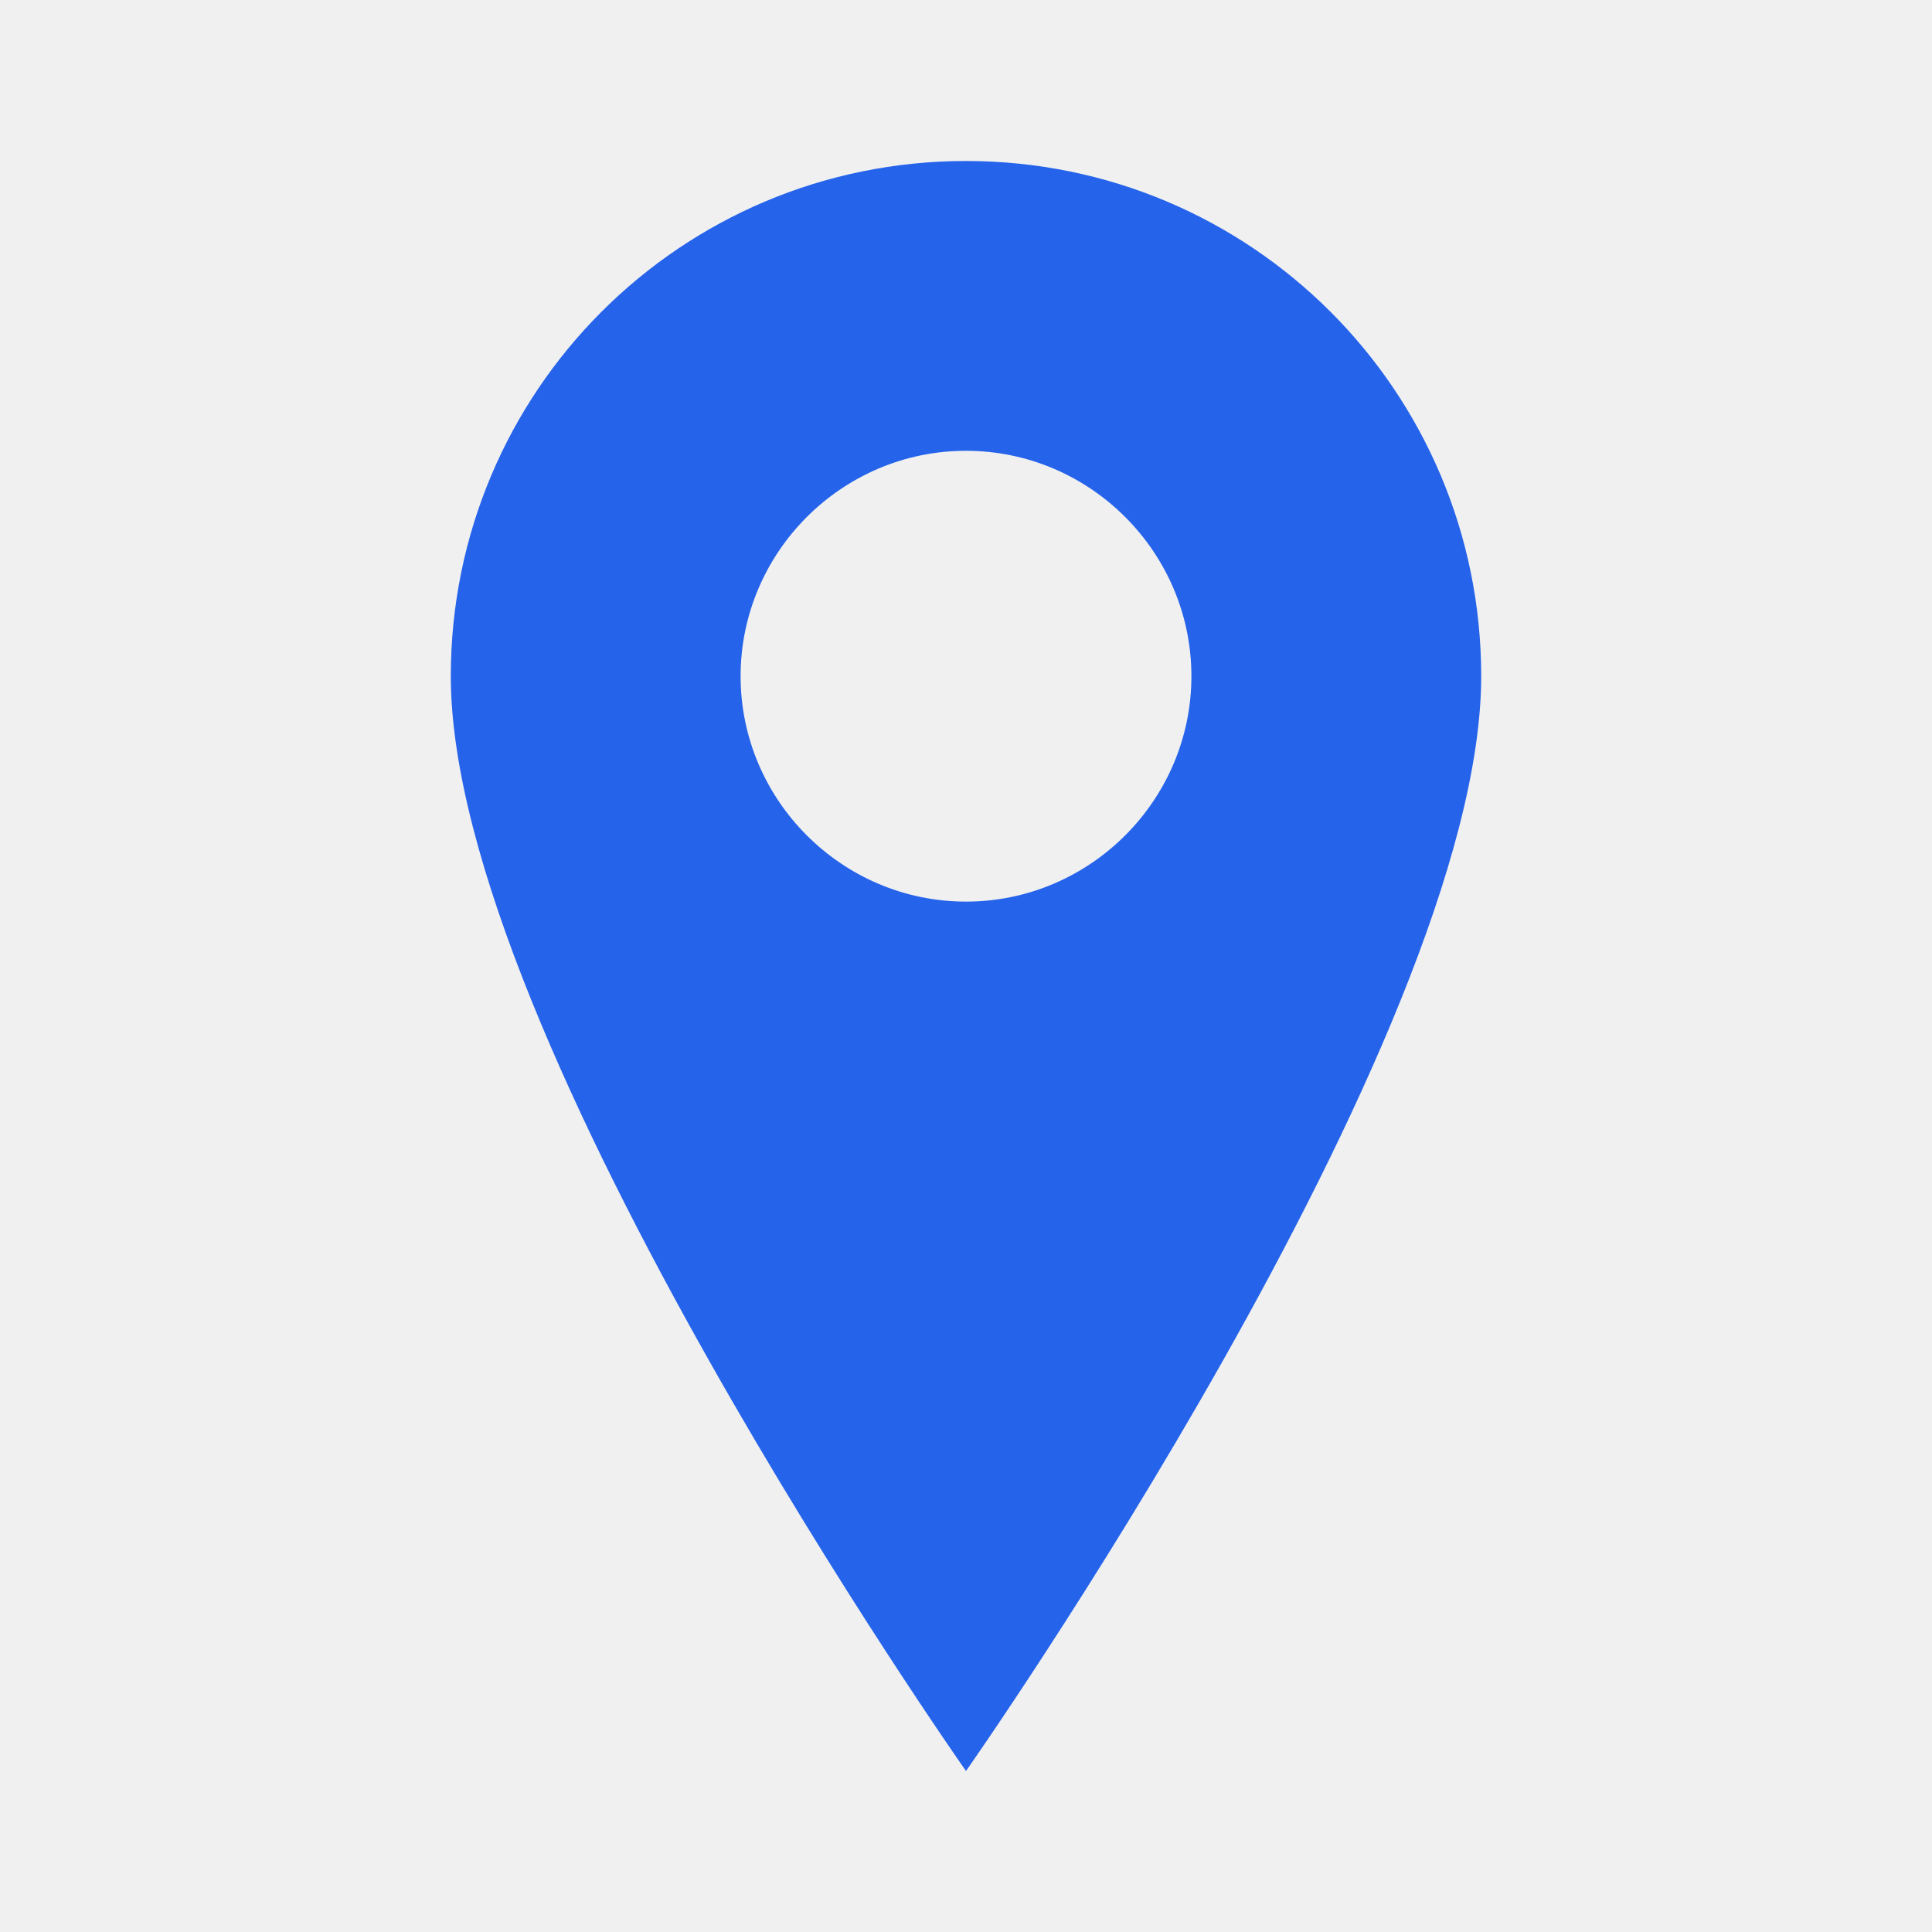
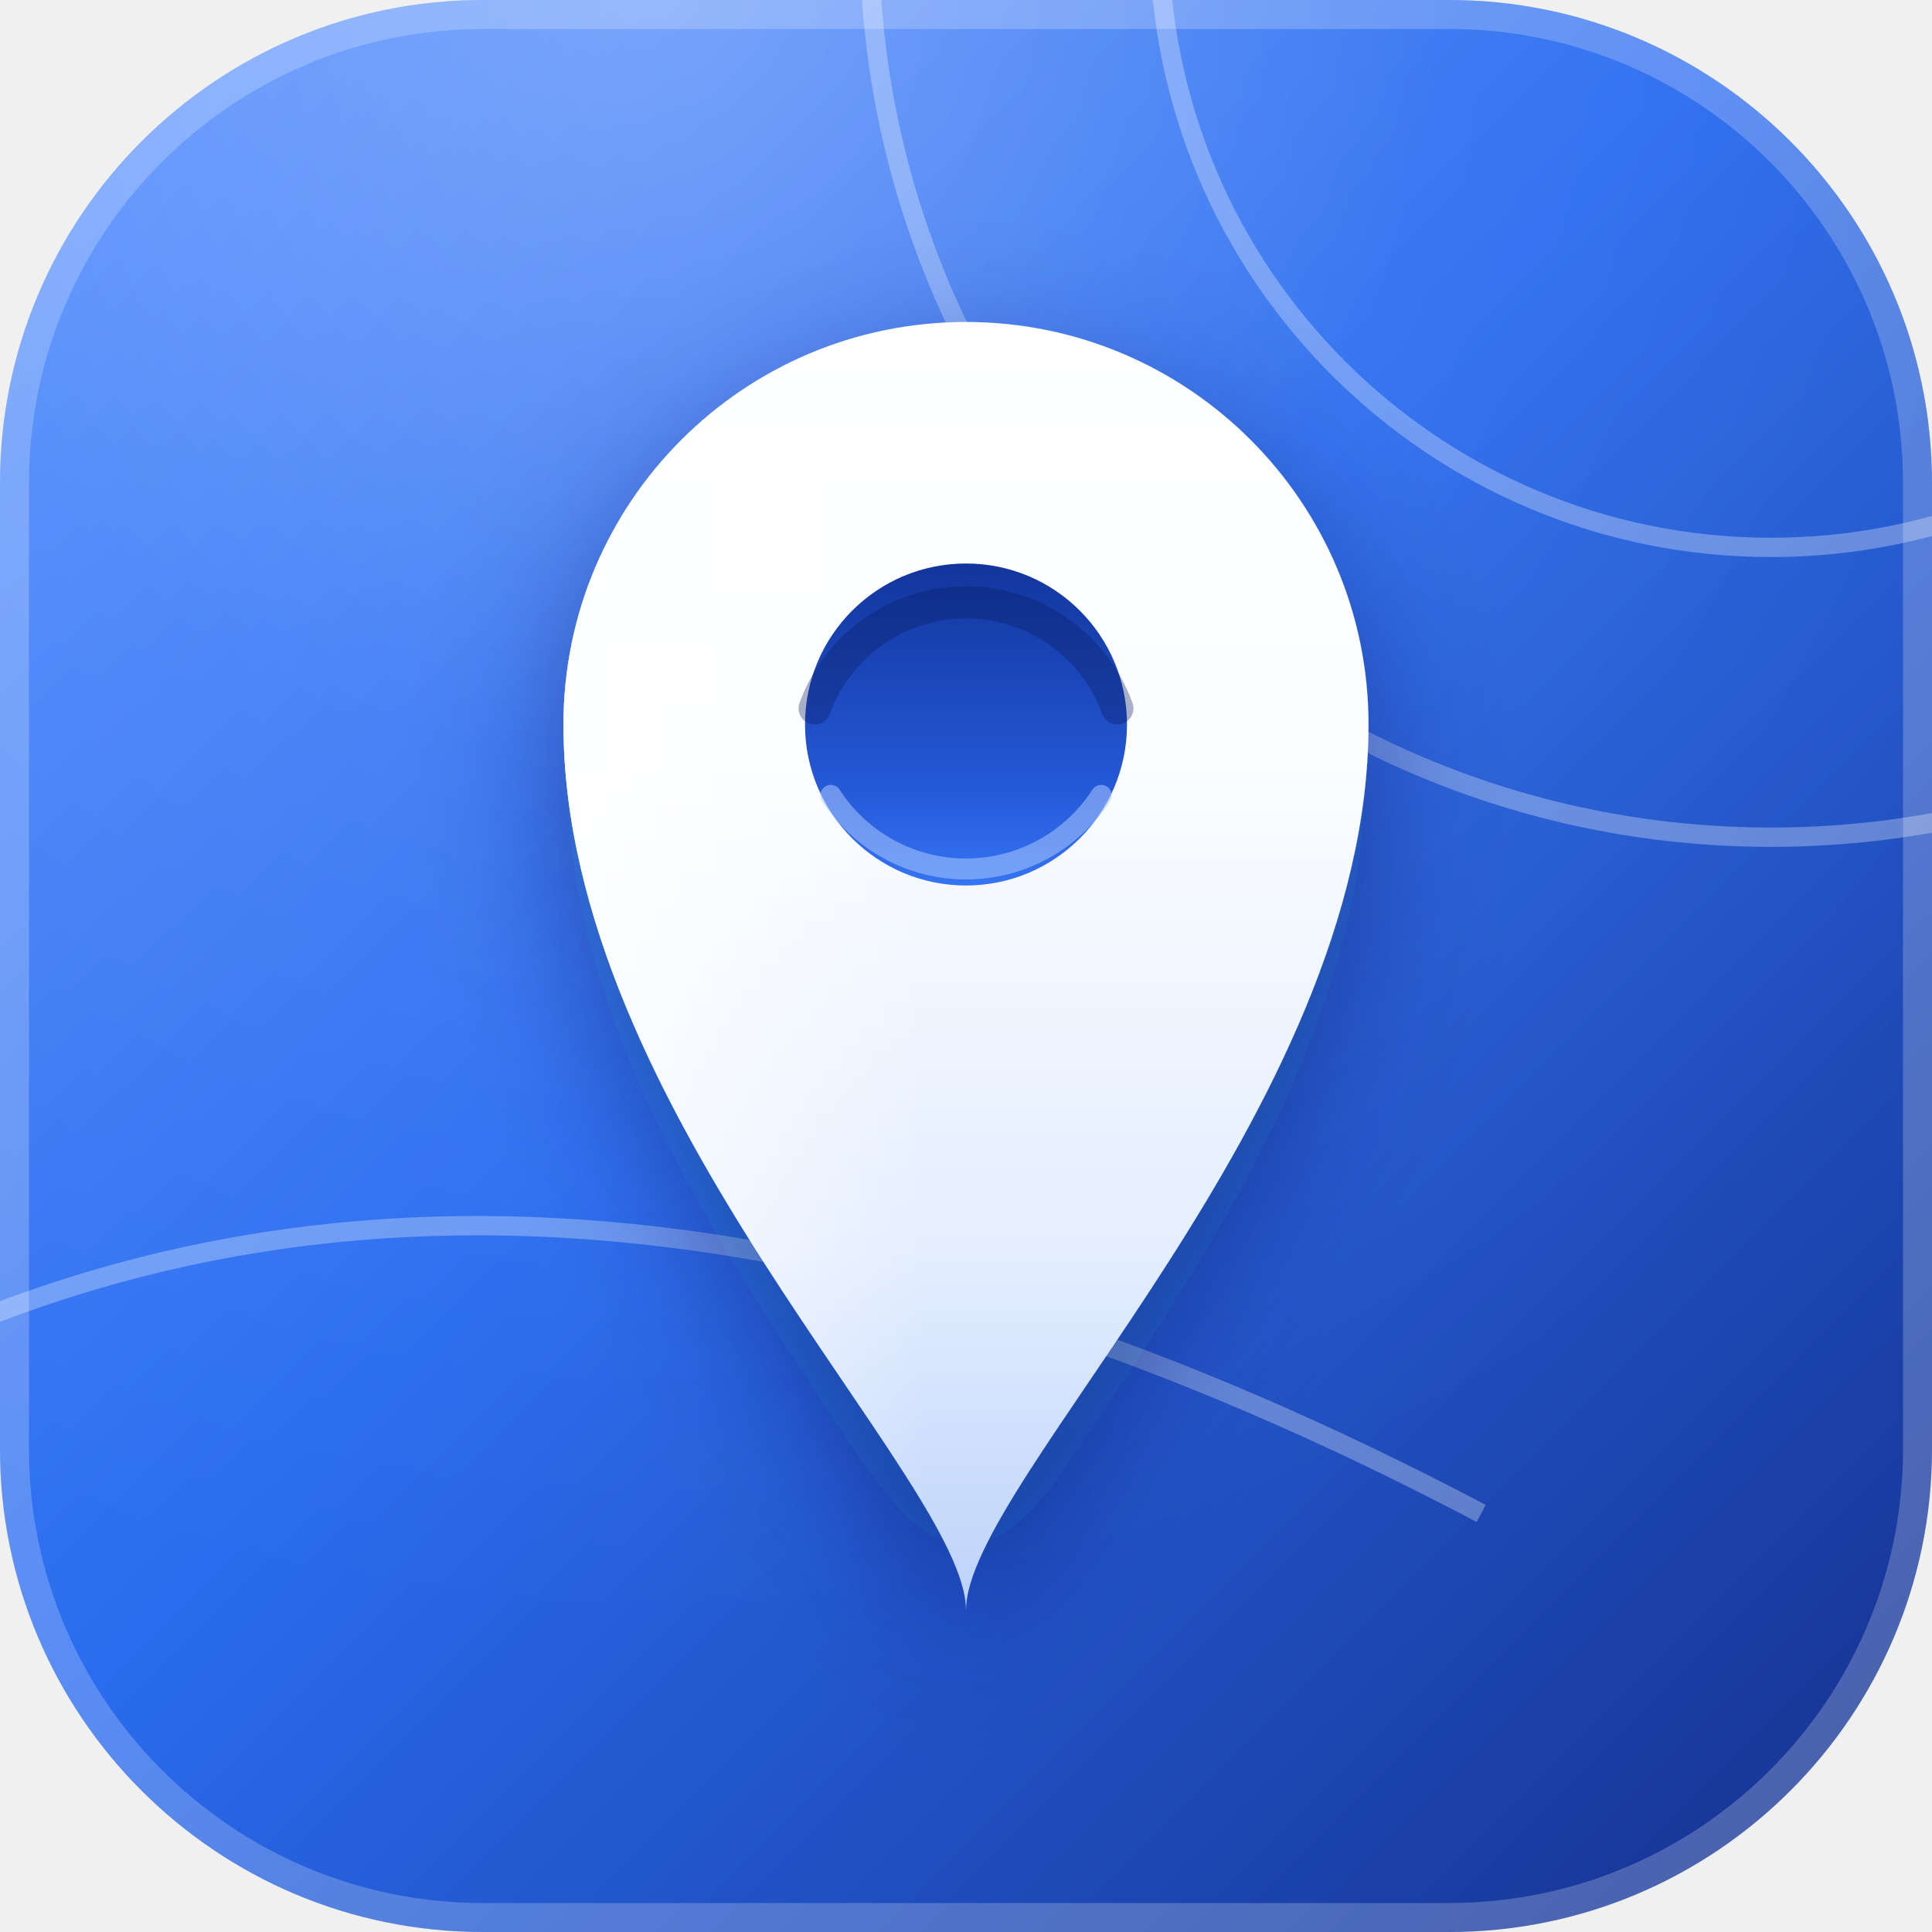
- <svg xmlns="http://www.w3.org/2000/svg" viewBox="0 0 120 120" fill="none">
-   <path d="M60 10C42.3 10 28 24.3 28 42c0 22.5 32 68 32 68s32-45.5 32-68C92 24.3 77.7 10 60 10zm0 46c-7.7 0-14-6.3-14-14s6.3-14 14-14 14 6.3 14 14-6.3 14-14 14z" fill="#2563eb" />
+ <svg xmlns="http://www.w3.org/2000/svg" viewBox="0 0 120 120" width="120" height="120" role="img" aria-labelledby="rgTitle rgDesc">
+   <defs>
+     <linearGradient id="rgBg" x1="0" y1="0" x2="1" y2="1">
+       <stop offset="0" stop-color="#5B93FF" />
+       <stop offset="0.46" stop-color="#2A6CEF" />
+       <stop offset="1" stop-color="#142E8A" />
+     </linearGradient>
+     <radialGradient id="rgGloss" cx="0.34" cy="0" r="0.84">
+       <stop offset="0" stop-color="#FFFFFF" stop-opacity="0.26" />
+       <stop offset="0.48" stop-color="#FFFFFF" stop-opacity="0.06" />
+       <stop offset="1" stop-color="#FFFFFF" stop-opacity="0" />
+     </radialGradient>
+     <linearGradient id="rgMark" x1="0.5" y1="0" x2="0.5" y2="1">
+       <stop offset="0" stop-color="#FFFFFF" />
+       <stop offset="0.34" stop-color="#FBFDFF" />
+       <stop offset="0.72" stop-color="#E4EEFF" />
+       <stop offset="1" stop-color="#BCD2FA" />
+     </linearGradient>
+     <linearGradient id="rgLight" x1="0" y1="0" x2="1" y2="0">
+       <stop offset="0" stop-color="#FFFFFF" stop-opacity="0.85" />
+       <stop offset="0.45" stop-color="#FFFFFF" stop-opacity="0" />
+     </linearGradient>
+     <linearGradient id="rgCore" x1="0.5" y1="0" x2="0.5" y2="1">
+       <stop offset="0" stop-color="#12359C" />
+       <stop offset="0.7" stop-color="#2559D8" />
+       <stop offset="1" stop-color="#3574F2" />
+     </linearGradient>
+     <clipPath id="rgClip">
+       <rect width="120" height="120" rx="30" />
+     </clipPath>
+     <filter id="rgShadow" x="-45%" y="-35%" width="190%" height="190%">
+       <feDropShadow dx="0" dy="3.2" stdDeviation="4.4" flood-color="#071A55" flood-opacity="0.42" />
+     </filter>
+   </defs>
+   <g clip-path="url(#rgClip)">
+     <rect width="120" height="120" fill="url(#rgBg)" />
+     <g fill="none" stroke="#FFFFFF" stroke-opacity="0.30" stroke-width="1.2">
+       <circle cx="110" cy="-4" r="38" />
+       <circle cx="110" cy="-4" r="56" />
+       <path d="M-10 86 C20 70 54 74 92 94" />
+     </g>
+     <rect width="120" height="120" fill="url(#rgGloss)" />
+     <g filter="url(#rgShadow)">
+       <path d="M60 100 C60 92 35 69 35 45 A25 25 0 0 1 85 45 C85 69 60 92 60 100 Z" fill="url(#rgMark)" />
+     </g>
+     <path d="M60 100 C60 92 35 69 35 45 A25 25 0 0 1 85 45 C85 69 60 92 60 100 Z" fill="url(#rgLight)" />
+     <circle cx="60" cy="45" r="10" fill="url(#rgCore)" />
+     <path d="M50.6 44 A10 10 0 0 1 69.4 44" fill="none" stroke="#071C5E" stroke-opacity="0.34" stroke-width="2" stroke-linecap="round" />
+     <path d="M51.6 49.4 A10 10 0 0 0 68.4 49.4" fill="none" stroke="#A9C6FF" stroke-opacity="0.55" stroke-width="1.3" stroke-linecap="round" />
+     <rect x="0.9" y="0.9" width="118.2" height="118.2" rx="29.1" fill="none" stroke="#FFFFFF" stroke-opacity="0.22" stroke-width="1.8" />
+   </g>
</svg>
